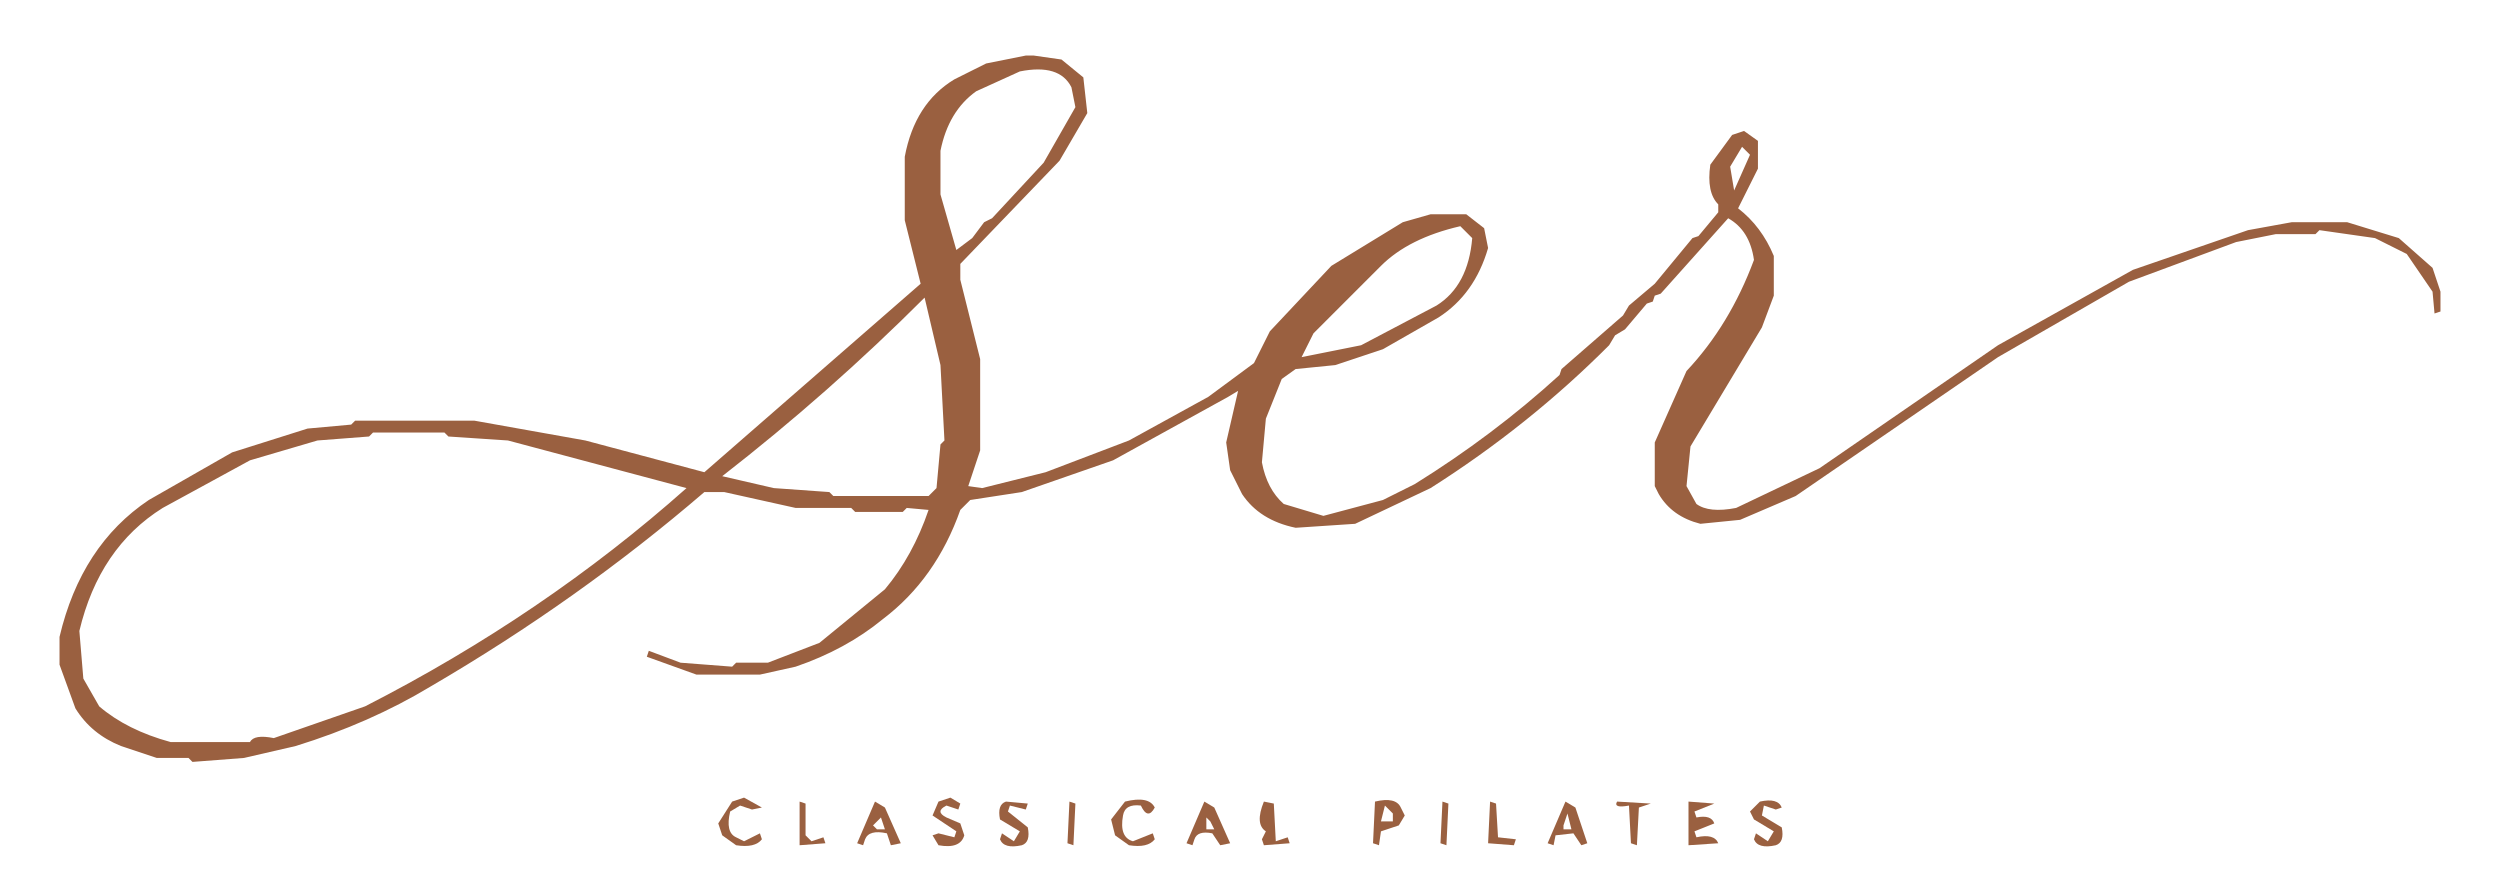
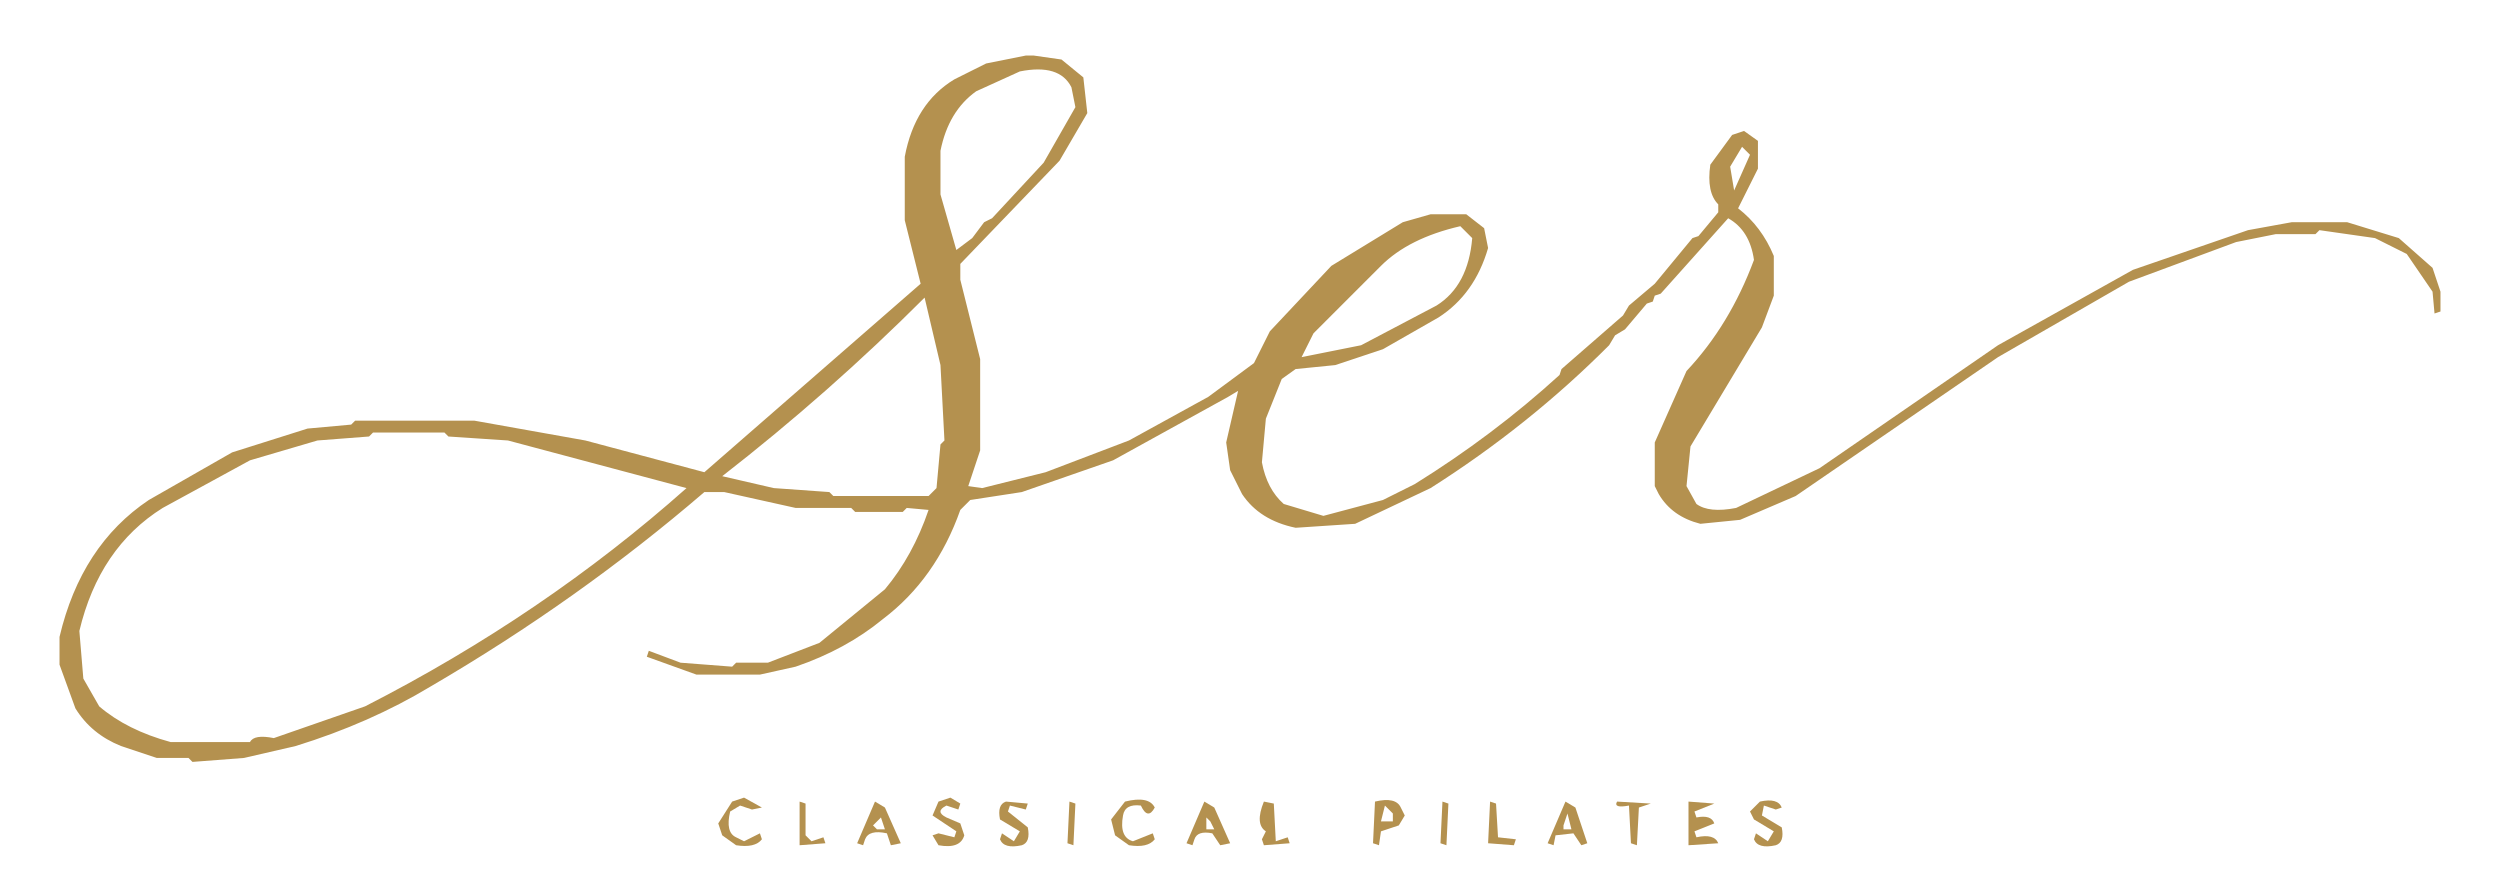
<svg xmlns="http://www.w3.org/2000/svg" viewBox="50 195 630 225" role="img" aria-labelledby="title desc">
-   <g id="logo" fill="#9A6040">
+   <g id="logo" fill="#B4914F">
    <path d="M 308.5 209 L 310.5 209 L 317.5 210 L 323 214.5 L 324 223.5 L 317 235.5 L 292 261.5 L 292 265.5 L 297 285.5 L 297 308.5 L 294 317.5 L 297.5 318 L 313.5 314 L 334.5 306 L 354.5 295 L 366 286.5 L 370 278.5 L 385.5 262 L 403.5 251 L 410.5 249 L 419.5 249 L 424 252.5 L 425 257.5 Q 421.63 269.13 412.5 275 L 398.5 283 L 386.5 287 L 376.5 288 L 373 290.5 L 369 300.5 L 368 311.5 Q 369.25 318.25 373.5 322 L 383.5 325 L 398.5 321 L 406.5 317 Q 426.25 304.75 443 289.5 L 443.5 288 L 459 274.5 L 460.5 272 L 467 266.5 L 476.5 255 L 478 254.5 L 483 248.5 L 483 246.5 Q 480 243.5 481 236.5 L 486.5 229 L 489.5 228 L 493 230.5 L 493 237.5 L 488 247.5 Q 493.93 252.07 497 259.5 L 497 269.5 L 494 277.5 L 476 307.5 L 475 317.5 L 477.5 322 Q 480.67 324.33 487.5 323 L 508.5 313 L 553.5 282 L 587.5 263 L 616.5 253 L 627.5 251 L 641.5 251 L 654.5 255 L 663 262.5 L 665 268.5 L 665 273.5 L 663.5 274 L 663 268.5 L 656.5 259 L 648.5 255 L 634.5 253 L 633.5 254 L 623.5 254 L 613.5 256 L 586.5 266 L 553.5 285 L 502.5 320 L 488.5 326 L 478.5 327 Q 471.32 325.18 468 319.5 L 467 317.5 L 467 306.5 L 475 288.5 Q 485.91 276.91 492 260.5 Q 490.95 253.05 485.5 250 L 468.5 269 L 467 269.5 L 466.5 271 L 465 271.5 L 459.5 278 L 457 279.5 L 455.5 282 Q 435.28 302.28 410.5 318 L 391.5 327 L 376.5 328 Q 367.39 326.11 363 319.5 L 360 313.5 L 359 306.5 L 362 293.5 L 359.5 295 L 330.5 311 L 307.5 319 L 294.5 321 L 292 323.5 Q 285.87 340.87 272.5 351 Q 263.17 358.67 250.5 363 L 241.5 365 L 225.5 365 L 213 360.5 L 213.5 359 L 221.5 362 L 234.5 363 L 235.5 362 L 243.5 362 L 256.5 357 L 273 343.5 Q 280.06 335.06 284 323.5 L 278.5 323 L 277.5 324 L 265.5 324 L 264.5 323 L 250.5 323 L 232.5 319 L 227.5 319 Q 195.77 346.27 158.5 368 Q 143.22 377.22 124.5 383 L 111.5 386 L 98.5 387 L 97.5 386 L 89.5 386 L 80.5 383 Q 73 380 69 373.5 L 65 362.5 L 65 355.5 Q 70.43 332.43 87.5 321 L 108.5 309 L 127.5 303 L 138.5 302 L 139.5 301 L 169.5 301 L 197.5 306 L 227.5 314 L 282 266.5 L 278 250.5 L 278 234.5 Q 280.52 221.02 290.5 215 L 298.5 211 L 308.5 209 Z M 307 213 L 296 218 Q 289 223 287 233 L 287 244 L 291 258 L 295 255 L 298 251 L 300 250 L 313 236 L 321 222 L 320 217 Q 317 211 307 213 Z M 489 232 L 486 237 L 487 243 L 491 234 L 489 232 Z M 418 252 Q 405 255 398 262 L 381 279 L 379 283 L 378 285 L 393 282 L 412 272 Q 420 267 421 255 L 418 252 Z M 283 270 Q 259 294 232 315 L 245 318 L 259 319 L 260 320 L 284 320 L 286 318 L 287 307 L 288 306 L 287 287 L 283 270 Z M 144 304 L 143 305 L 130 306 L 113 311 L 91 323 Q 75 333 70 354 L 71 366 L 75 373 Q 82 379 93 382 L 113 382 Q 114 380 119 381 L 142 373 Q 187 350 223 318 L 178 306 L 163 305 L 162 304 L 144 304 Z " />
    <path d="M 237.5 396 L 242 398.5 L 239.5 399 L 236.5 398 L 234 399.5 Q 232.75 404.75 235.5 406 L 237.5 407 L 241.5 405 L 242 406.5 Q 240.25 408.75 235.5 408 L 232 405.5 L 231 402.5 L 234.5 397 L 237.5 396 Z " />
    <path d="M 289.5 396 L 292 397.5 L 291.5 399 L 288.5 398 Q 285.5 399.5 288.5 401 L 292 402.5 L 293 405.5 Q 292 409 286.5 408 L 285 405.5 L 286.5 405 L 290.5 406 L 291 404.5 L 285 400.5 L 286.5 397 L 289.5 396 Z " />
    <path d="M 251.5 397 L 253 397.5 L 253 405.5 L 254.5 407 L 257.5 406 L 258 407.5 L 251.5 408 L 251.5 397 Z " />
    <path d="M 270.5 397 L 273 398.5 L 277 407.5 L 274.5 408 L 273.5 405 Q 269 404 268 406.5 L 267.5 408 L 266 407.5 L 270.5 397 Z M 272 401 L 270 403 L 271 404 L 273 404 L 272 401 Z " />
    <path d="M 303.5 397 L 309 397.5 L 308.5 399 L 304.5 398 L 304 399.5 L 309 403.5 Q 309.75 407.25 307.5 408 Q 303 409 302 406.5 L 302.5 405 L 305.5 407 L 307 404.5 L 302 401.5 Q 301.25 397.75 303.5 397 Z " />
    <path d="M 319.5 397 L 321 397.5 L 320.5 408 L 319 407.5 L 319.5 397 Z " />
    <path d="M 333.5 397 Q 339.5 395.5 341 398.5 Q 339.25 401.75 337.5 398 Q 333.5 397.5 333 400.5 Q 332 406 335.5 407 L 340.5 405 L 341 406.5 Q 339.25 408.75 334.5 408 L 331 405.5 L 330 401.5 L 333.5 397 Z " />
    <path d="M 353.5 397 L 356 398.5 L 360 407.5 L 357.5 408 L 355.5 405 Q 351.75 404.25 351 406.5 L 350.5 408 L 349 407.5 L 353.5 397 Z M 354 401 L 354 404 L 356 404 L 355 402 L 354 401 Z " />
    <path d="M 368.5 397 L 371 397.5 L 371.5 407 L 374.5 406 L 375 407.5 L 368.5 408 L 368 406.5 L 369 404.5 Q 366.18 402.68 368.5 397 Z " />
    <path d="M 396.5 397 Q 401.75 395.75 403 398.5 L 404 400.5 L 402.5 403 L 398 404.5 L 397.5 408 L 396 407.5 L 396.5 397 Z M 399 398 L 398 402 L 401 402 L 401 400 L 399 398 Z " />
    <path d="M 413.5 397 L 415 397.5 L 414.5 408 L 413 407.5 L 413.5 397 Z " />
    <path d="M 425.5 397 L 427 397.5 L 427.5 406 L 432 406.5 L 431.5 408 L 425 407.5 L 425.5 397 Z " />
    <path d="M 444.5 397 L 447 398.5 L 450 407.5 L 448.5 408 L 446.5 405 L 442 405.5 L 441.5 408 L 440 407.5 L 444.5 397 Z M 445 400 L 444 403 L 444 404 L 446 404 L 445 400 Z " />
    <path d="M 457.5 397 L 466 397.5 L 463 398.5 L 462.5 408 L 461 407.5 L 460.5 398 Q 456.5 398.75 457.5 397 Z " />
    <path d="M 475.5 397 L 482 397.5 L 477 399.5 L 477.5 401 Q 481.25 400.25 482 402.5 L 477 404.5 L 477.5 406 Q 482 405 483 407.5 L 475.5 408 L 475.5 397 Z " />
    <path d="M 493.5 397 Q 498 396 499 398.5 L 497.5 399 L 494.5 398 L 494 400.5 L 499 403.5 Q 499.75 407.25 497.5 408 Q 493 409 492 406.5 L 492.5 405 L 495.5 407 L 497 404.5 L 492 401.5 L 491 399.5 L 493.5 397 Z " />
  </g>
</svg>
